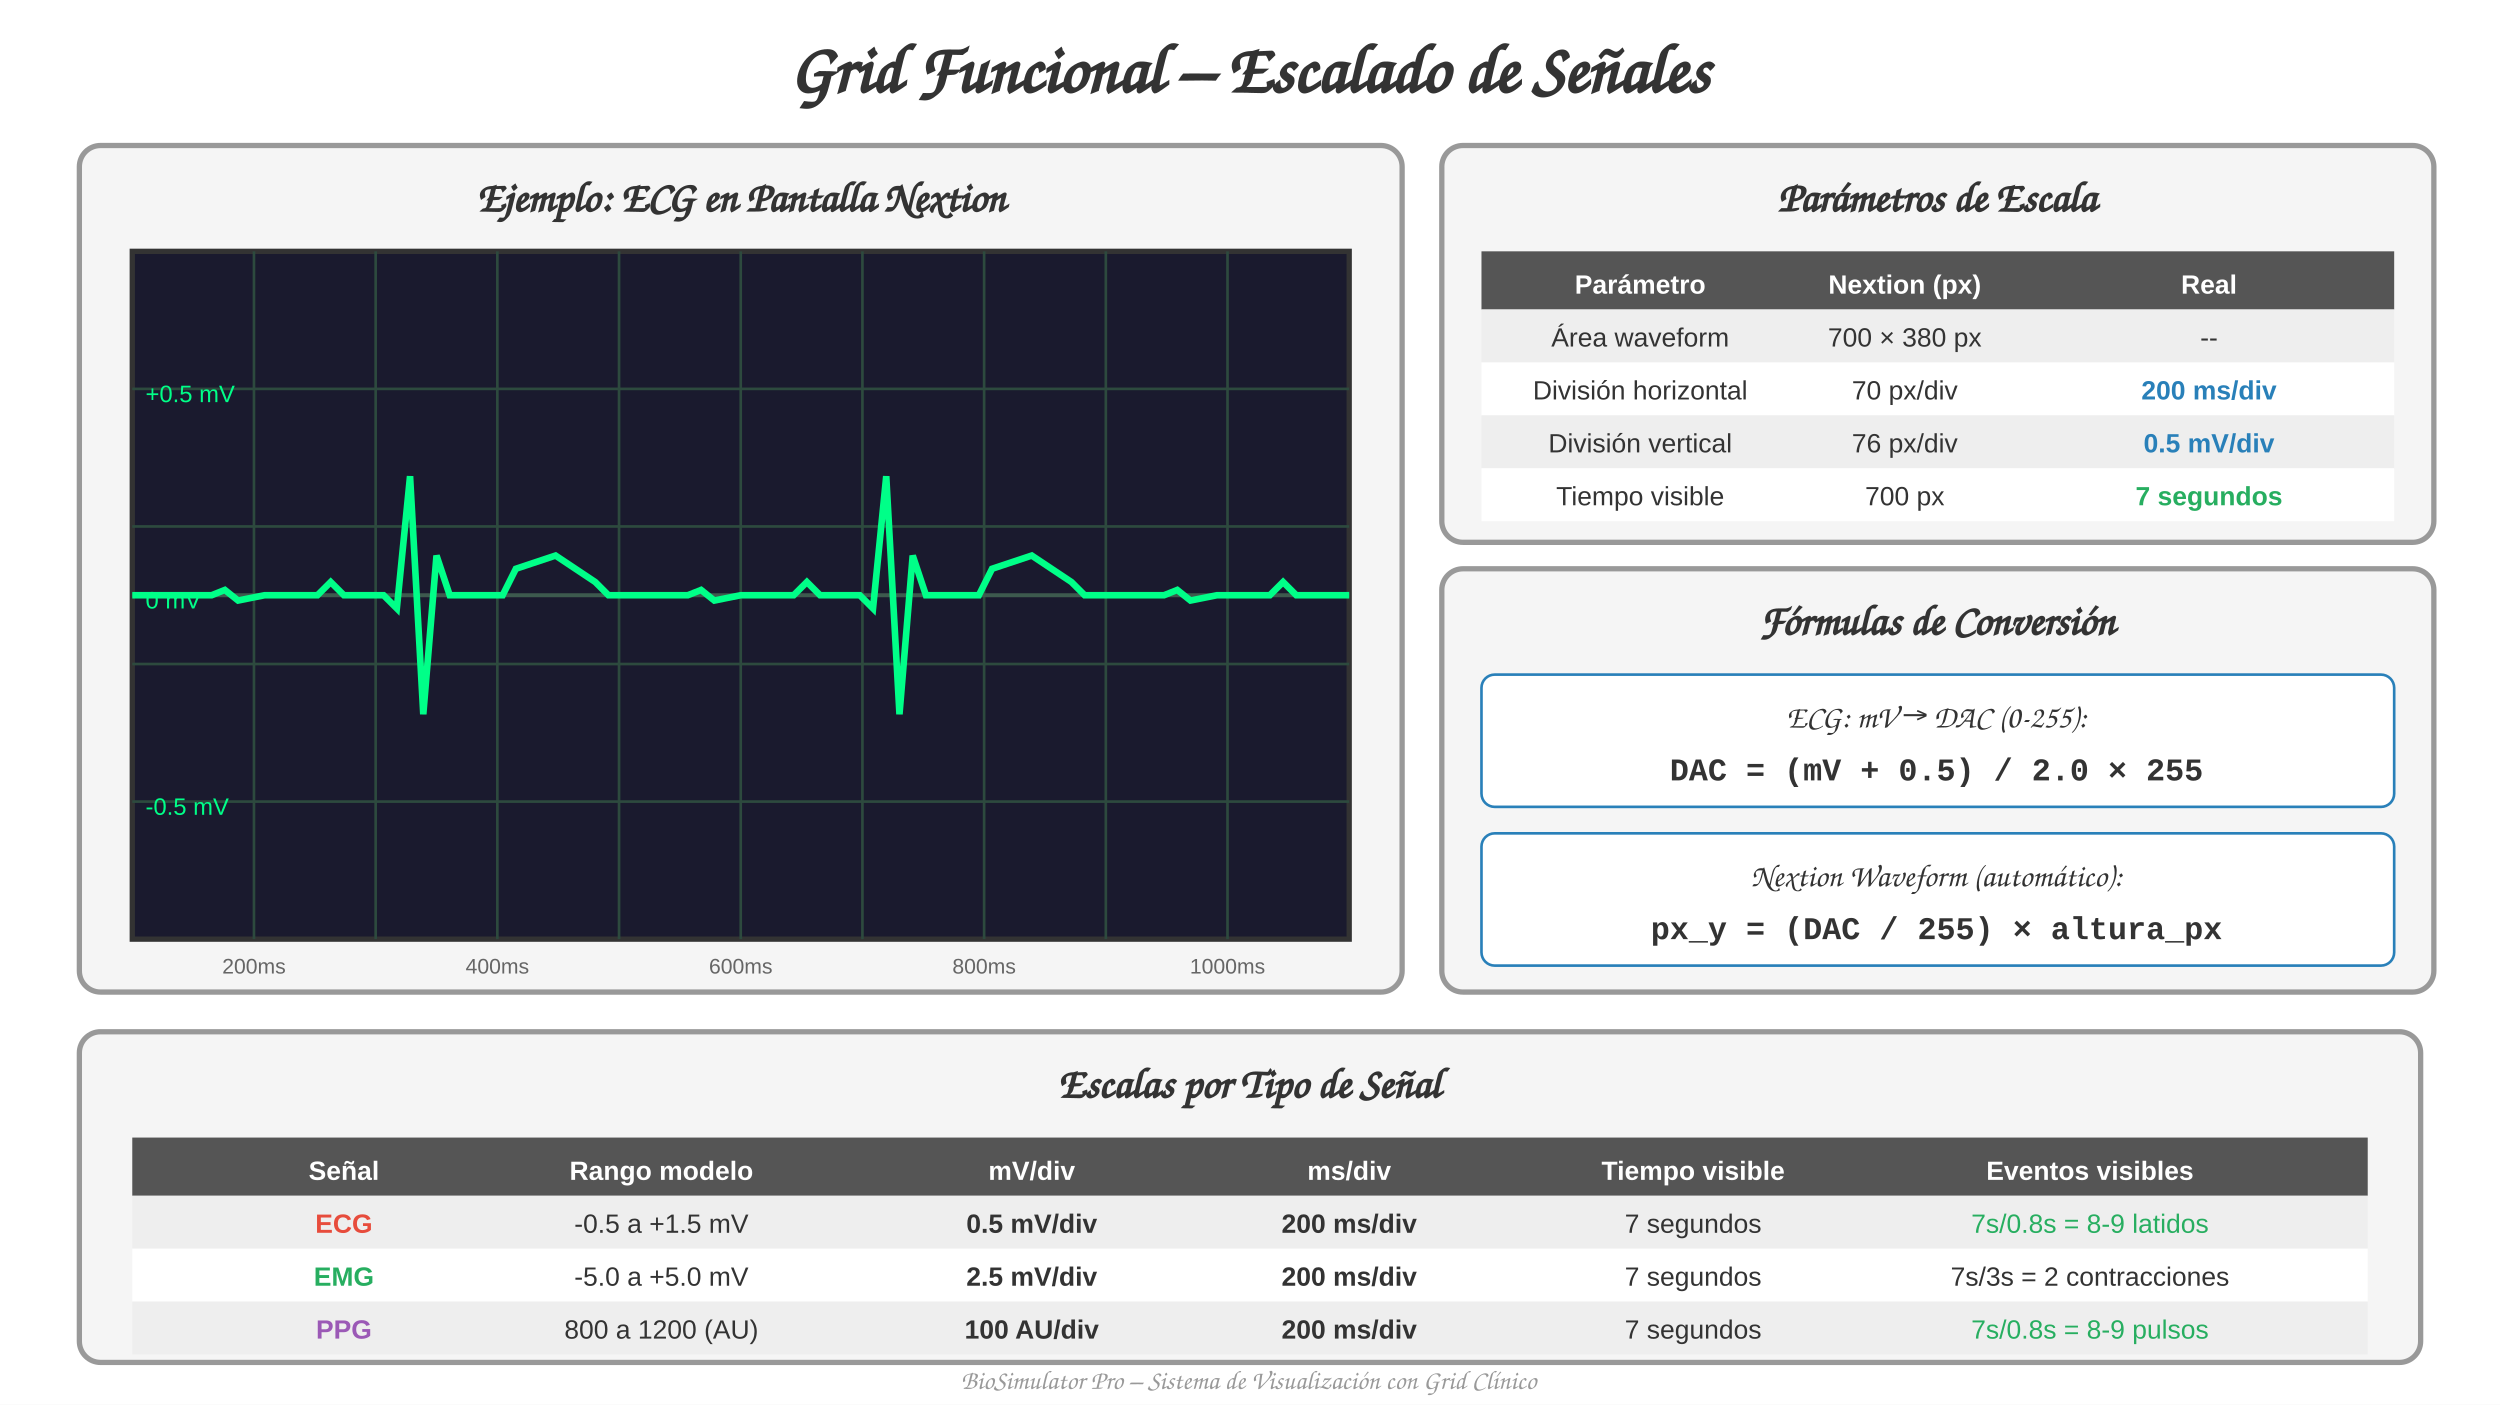
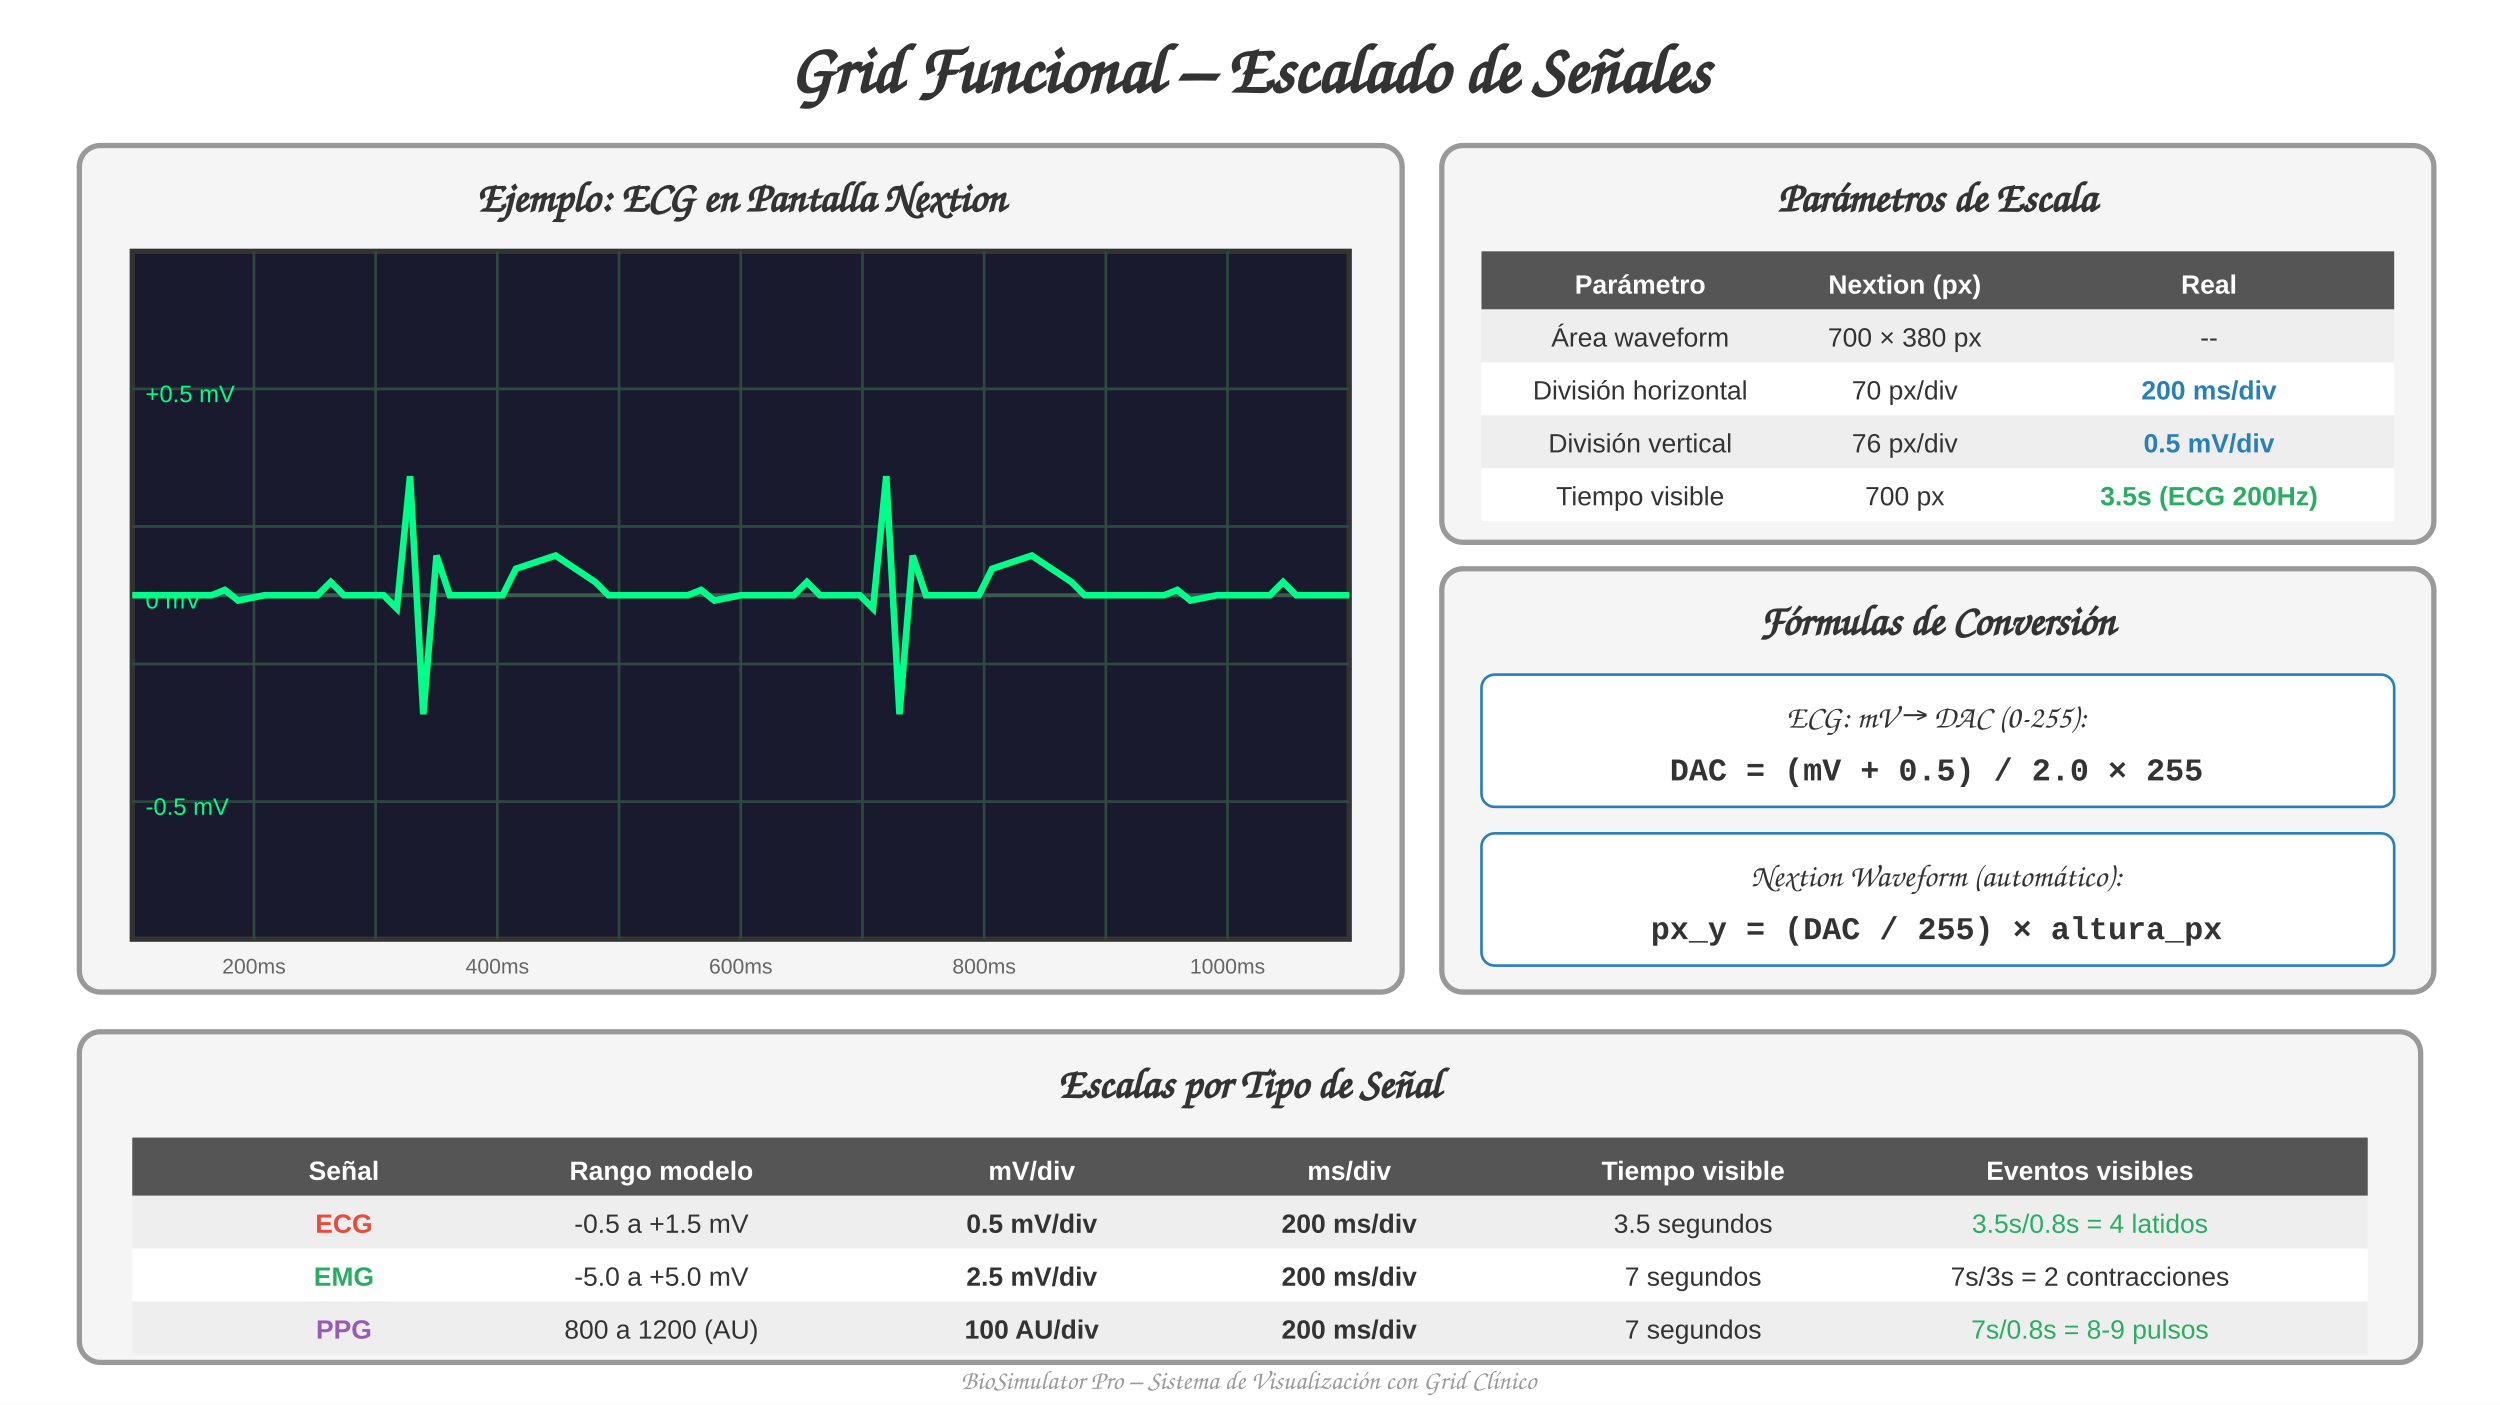
<svg xmlns="http://www.w3.org/2000/svg" width="945" height="531" viewBox="0 0 945 531">
  <rect width="100%" height="100%" fill="white" />
  <text x="472" y="35" text-anchor="middle" font-family="Comic Sans MS, cursive" font-size="26" font-weight="bold" fill="#333">Grid Funcional – Escalado de Señales</text>
  <rect x="30" y="55" width="500" height="320" rx="8" fill="#f5f5f5" stroke="#999" stroke-width="2" />
  <text x="280" y="80" text-anchor="middle" font-family="Comic Sans MS, cursive" font-size="16" font-weight="bold" fill="#333">Ejemplo: ECG en Pantalla Nextion</text>
  <rect x="50" y="95" width="460" height="260" fill="#1a1a2e" stroke="#333" stroke-width="2" />
  <g stroke="#2d4a3e" stroke-width="1">
    <line x1="96" y1="95" x2="96" y2="355" />
    <line x1="142" y1="95" x2="142" y2="355" />
    <line x1="188" y1="95" x2="188" y2="355" />
    <line x1="234" y1="95" x2="234" y2="355" />
    <line x1="280" y1="95" x2="280" y2="355" />
    <line x1="326" y1="95" x2="326" y2="355" />
    <line x1="372" y1="95" x2="372" y2="355" />
    <line x1="418" y1="95" x2="418" y2="355" />
    <line x1="464" y1="95" x2="464" y2="355" />
  </g>
  <g stroke="#2d4a3e" stroke-width="1">
    <line x1="50" y1="147" x2="510" y2="147" />
    <line x1="50" y1="199" x2="510" y2="199" />
    <line x1="50" y1="251" x2="510" y2="251" />
    <line x1="50" y1="303" x2="510" y2="303" />
  </g>
  <line x1="50" y1="225" x2="510" y2="225" stroke="#3d5a4e" stroke-width="1.5" />
  <path d="M50,225             L80,225 L85,223 L90,227 L100,225            L120,225 L125,220 L130,225            L145,225 L150,230 L155,180 L160,270 L165,210 L170,225            L190,225 L195,215 L210,210 L225,220 L230,225            L260,225 L265,223 L270,227 L280,225            L300,225 L305,220 L310,225            L325,225 L330,230 L335,180 L340,270 L345,210 L350,225            L370,225 L375,215 L390,210 L405,220 L410,225            L440,225 L445,223 L450,227 L460,225            L480,225 L485,220 L490,225 L510,225" stroke="#00ff88" stroke-width="2.5" fill="none" />
  <text x="55" y="152" font-family="Arial" font-size="9" fill="#00ff88">+0.5 mV</text>
  <text x="55" y="230" font-family="Arial" font-size="9" fill="#00ff88">0 mV</text>
  <text x="55" y="308" font-family="Arial" font-size="9" fill="#00ff88">-0.5 mV</text>
  <text x="96" y="368" text-anchor="middle" font-family="Arial" font-size="8" fill="#666">200ms</text>
  <text x="188" y="368" text-anchor="middle" font-family="Arial" font-size="8" fill="#666">400ms</text>
  <text x="280" y="368" text-anchor="middle" font-family="Arial" font-size="8" fill="#666">600ms</text>
  <text x="372" y="368" text-anchor="middle" font-family="Arial" font-size="8" fill="#666">800ms</text>
  <text x="464" y="368" text-anchor="middle" font-family="Arial" font-size="8" fill="#666">1000ms</text>
  <rect x="545" y="55" width="375" height="150" rx="8" fill="#f5f5f5" stroke="#999" stroke-width="2" />
  <text x="732" y="80" text-anchor="middle" font-family="Comic Sans MS, cursive" font-size="16" font-weight="bold" fill="#333">Parámetros de Escala</text>
  <rect x="560" y="95" width="345" height="22" fill="#555" />
  <text x="620" y="111" text-anchor="middle" font-family="Arial" font-size="10" font-weight="bold" fill="white">Parámetro</text>
  <text x="720" y="111" text-anchor="middle" font-family="Arial" font-size="10" font-weight="bold" fill="white">Nextion (px)</text>
  <text x="835" y="111" text-anchor="middle" font-family="Arial" font-size="10" font-weight="bold" fill="white">Real</text>
  <rect x="560" y="117" width="345" height="20" fill="#eee" />
  <text x="620" y="131" text-anchor="middle" font-family="Arial" font-size="10" fill="#333">Área waveform</text>
  <text x="720" y="131" text-anchor="middle" font-family="Arial" font-size="10" fill="#333">700 × 380 px</text>
  <text x="835" y="131" text-anchor="middle" font-family="Arial" font-size="10" fill="#333">--</text>
  <rect x="560" y="137" width="345" height="20" fill="white" />
  <text x="620" y="151" text-anchor="middle" font-family="Arial" font-size="10" fill="#333">División horizontal</text>
  <text x="720" y="151" text-anchor="middle" font-family="Arial" font-size="10" fill="#333">70 px/div</text>
  <text x="835" y="151" text-anchor="middle" font-family="Arial" font-size="10" font-weight="bold" fill="#2980b9">200 ms/div</text>
  <rect x="560" y="157" width="345" height="20" fill="#eee" />
  <text x="620" y="171" text-anchor="middle" font-family="Arial" font-size="10" fill="#333">División vertical</text>
  <text x="720" y="171" text-anchor="middle" font-family="Arial" font-size="10" fill="#333">76 px/div</text>
  <text x="835" y="171" text-anchor="middle" font-family="Arial" font-size="10" font-weight="bold" fill="#2980b9">0.5 mV/div</text>
  <rect x="560" y="177" width="345" height="20" fill="white" />
  <text x="620" y="191" text-anchor="middle" font-family="Arial" font-size="10" fill="#333">Tiempo visible</text>
  <text x="720" y="191" text-anchor="middle" font-family="Arial" font-size="10" fill="#333">700 px</text>
-   <text x="835" y="191" text-anchor="middle" font-family="Arial" font-size="10" font-weight="bold" fill="#27ae60">7 segundos</text>
+   <text x="835" y="191" text-anchor="middle" font-family="Arial" font-size="10" font-weight="bold" fill="#27ae60">3.5s (ECG 200Hz)</text>
  <rect x="545" y="215" width="375" height="160" rx="8" fill="#f5f5f5" stroke="#999" stroke-width="2" />
  <text x="732" y="240" text-anchor="middle" font-family="Comic Sans MS, cursive" font-size="16" font-weight="bold" fill="#333">Fórmulas de Conversión</text>
  <rect x="560" y="255" width="345" height="50" rx="5" fill="white" stroke="#2980b9" />
  <text x="732" y="275" text-anchor="middle" font-family="Comic Sans MS, cursive" font-size="12" fill="#333">ECG: mV → DAC (0-255):</text>
  <text x="732" y="295" text-anchor="middle" font-family="Courier New" font-size="12" font-weight="bold" fill="#333">DAC = (mV + 0.5) / 2.0 × 255</text>
  <rect x="560" y="315" width="345" height="50" rx="5" fill="white" stroke="#2980b9" />
  <text x="732" y="335" text-anchor="middle" font-family="Comic Sans MS, cursive" font-size="12" fill="#333">Nextion Waveform (automático):</text>
  <text x="732" y="355" text-anchor="middle" font-family="Courier New" font-size="12" font-weight="bold" fill="#333">px_y = (DAC / 255) × altura_px</text>
  <rect x="30" y="390" width="885" height="125" rx="8" fill="#f5f5f5" stroke="#999" stroke-width="2" />
  <text x="472" y="415" text-anchor="middle" font-family="Comic Sans MS, cursive" font-size="16" font-weight="bold" fill="#333">Escalas por Tipo de Señal</text>
  <rect x="50" y="430" width="845" height="22" fill="#555" />
  <text x="130" y="446" text-anchor="middle" font-family="Arial" font-size="10" font-weight="bold" fill="white">Señal</text>
  <text x="250" y="446" text-anchor="middle" font-family="Arial" font-size="10" font-weight="bold" fill="white">Rango modelo</text>
  <text x="390" y="446" text-anchor="middle" font-family="Arial" font-size="10" font-weight="bold" fill="white">mV/div</text>
  <text x="510" y="446" text-anchor="middle" font-family="Arial" font-size="10" font-weight="bold" fill="white">ms/div</text>
  <text x="640" y="446" text-anchor="middle" font-family="Arial" font-size="10" font-weight="bold" fill="white">Tiempo visible</text>
  <text x="790" y="446" text-anchor="middle" font-family="Arial" font-size="10" font-weight="bold" fill="white">Eventos visibles</text>
  <rect x="50" y="452" width="845" height="20" fill="#eee" />
  <text x="130" y="466" text-anchor="middle" font-family="Arial" font-size="10" font-weight="bold" fill="#e74c3c">ECG</text>
  <text x="250" y="466" text-anchor="middle" font-family="Arial" font-size="10" fill="#333">-0.5 a +1.5 mV</text>
  <text x="390" y="466" text-anchor="middle" font-family="Arial" font-size="10" font-weight="bold" fill="#333">0.5 mV/div</text>
  <text x="510" y="466" text-anchor="middle" font-family="Arial" font-size="10" font-weight="bold" fill="#333">200 ms/div</text>
-   <text x="640" y="466" text-anchor="middle" font-family="Arial" font-size="10" fill="#333">7 segundos</text>
-   <text x="790" y="466" text-anchor="middle" font-family="Arial" font-size="10" fill="#27ae60">7s/0.8s = 8-9 latidos</text>
+   <text x="640" y="466" text-anchor="middle" font-family="Arial" font-size="10" fill="#333">3.5 segundos</text>
+   <text x="790" y="466" text-anchor="middle" font-family="Arial" font-size="10" fill="#27ae60">3.5s/0.8s = 4 latidos</text>
  <rect x="50" y="472" width="845" height="20" fill="white" />
  <text x="130" y="486" text-anchor="middle" font-family="Arial" font-size="10" font-weight="bold" fill="#27ae60">EMG</text>
  <text x="250" y="486" text-anchor="middle" font-family="Arial" font-size="10" fill="#333">-5.0 a +5.0 mV</text>
  <text x="390" y="486" text-anchor="middle" font-family="Arial" font-size="10" font-weight="bold" fill="#333">2.5 mV/div</text>
  <text x="510" y="486" text-anchor="middle" font-family="Arial" font-size="10" font-weight="bold" fill="#333">200 ms/div</text>
  <text x="640" y="486" text-anchor="middle" font-family="Arial" font-size="10" fill="#333">7 segundos</text>
  <text x="790" y="486" text-anchor="middle" font-family="Arial" font-size="10" fill="#333">7s/3s = 2 contracciones</text>
  <rect x="50" y="492" width="845" height="20" fill="#eee" />
  <text x="130" y="506" text-anchor="middle" font-family="Arial" font-size="10" font-weight="bold" fill="#9b59b6">PPG</text>
  <text x="250" y="506" text-anchor="middle" font-family="Arial" font-size="10" fill="#333">800 a 1200 (AU)</text>
  <text x="390" y="506" text-anchor="middle" font-family="Arial" font-size="10" font-weight="bold" fill="#333">100 AU/div</text>
  <text x="510" y="506" text-anchor="middle" font-family="Arial" font-size="10" font-weight="bold" fill="#333">200 ms/div</text>
  <text x="640" y="506" text-anchor="middle" font-family="Arial" font-size="10" fill="#333">7 segundos</text>
  <text x="790" y="506" text-anchor="middle" font-family="Arial" font-size="10" fill="#27ae60">7s/0.8s = 8-9 pulsos</text>
  <text x="472" y="525" text-anchor="middle" font-family="Comic Sans MS, cursive" font-size="10" fill="#999">BioSimulator Pro – Sistema de Visualización con Grid Clínico</text>
</svg>
